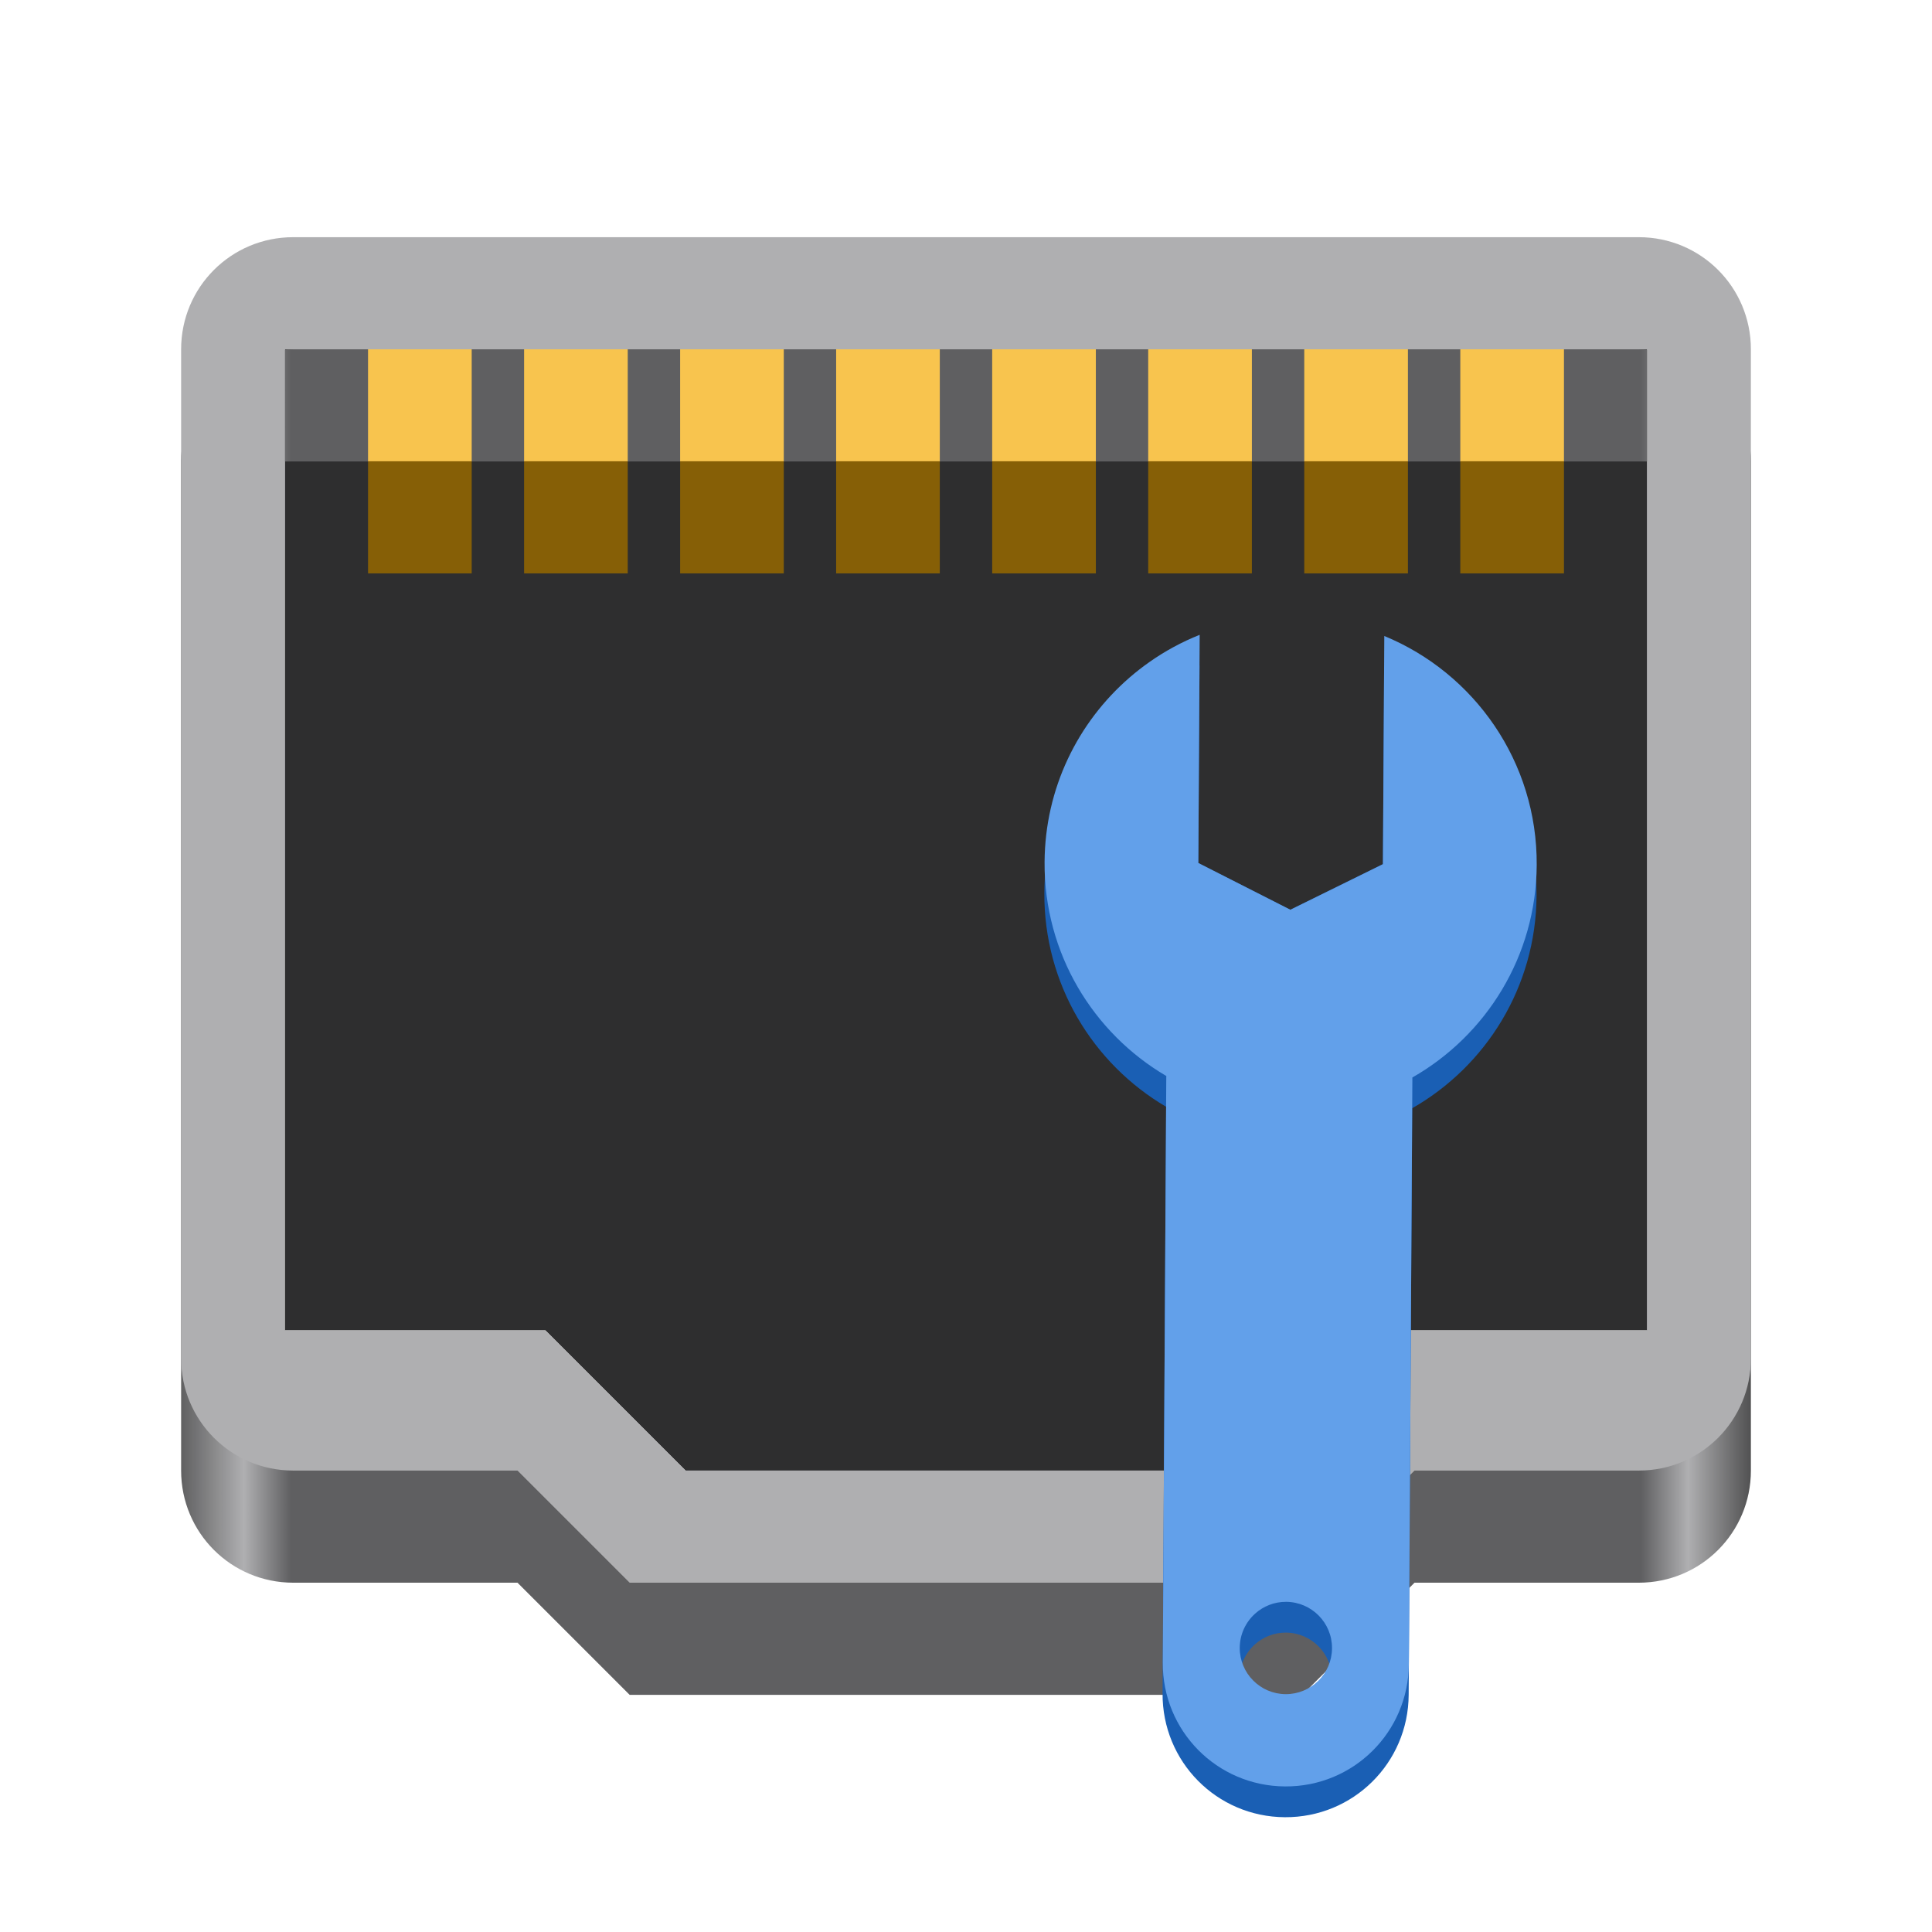
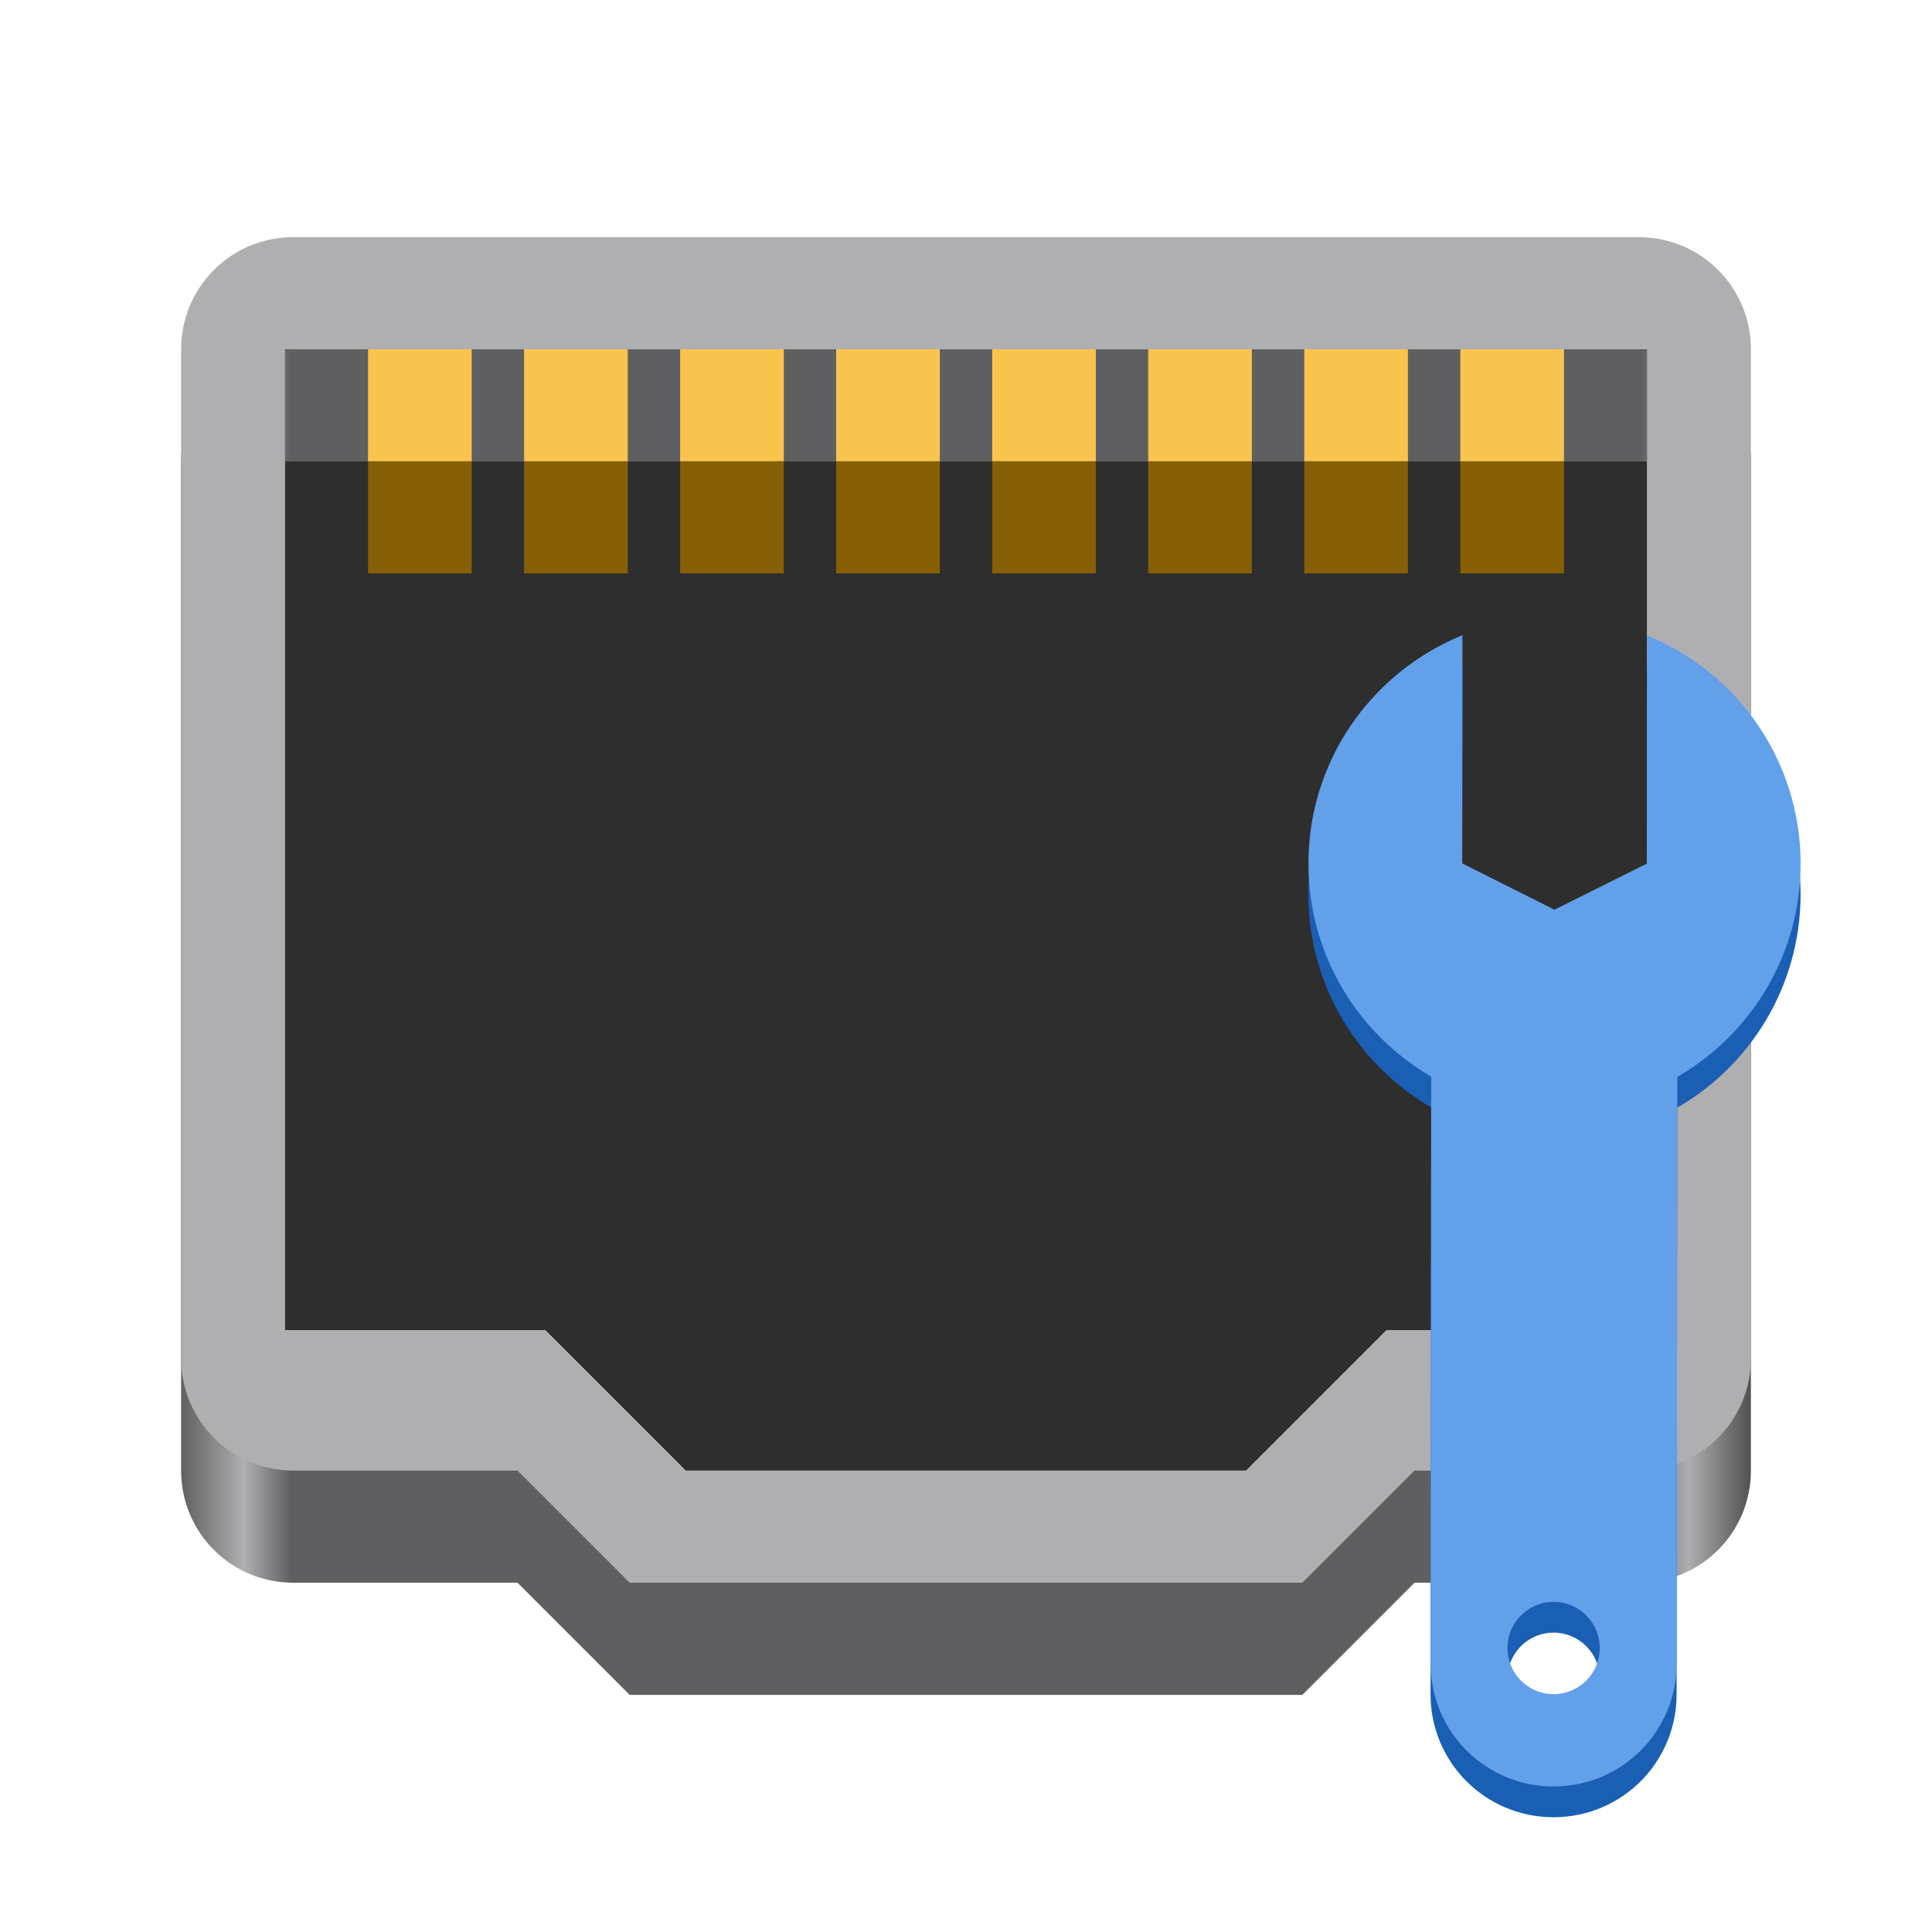
<svg xmlns="http://www.w3.org/2000/svg" xmlns:xlink="http://www.w3.org/1999/xlink" width="128" height="128" version="1" id="svg24">
  <defs id="defs28">
    <linearGradient id="linearGradient1096">
      <stop style="stop-color:#606061;stop-opacity:1;" offset="0" id="stop1084" />
      <stop style="stop-color:#afafb1;stop-opacity:1;" offset="0.04" id="stop1086" />
      <stop style="stop-color:#5f5f61;stop-opacity:1;" offset="0.07" id="stop1088" />
      <stop style="stop-color:#5f5f61;stop-opacity:1;" offset="0.93" id="stop1090" />
      <stop style="stop-color:#afafb1;stop-opacity:1;" offset="0.96" id="stop1092" />
      <stop style="stop-color:#515152;stop-opacity:1;" offset="1" id="stop1094" />
    </linearGradient>
    <linearGradient id="linearGradient903">
      <stop style="stop-color:#464647;stop-opacity:1;" offset="0" id="stop899" />
      <stop style="stop-color:#afafb1;stop-opacity:1;" offset="0.04" id="stop907" />
      <stop style="stop-color:#464647;stop-opacity:1;" offset="0.07" id="stop909" />
      <stop style="stop-color:#464647;stop-opacity:1;" offset="0.93" id="stop911" />
      <stop style="stop-color:#afafb1;stop-opacity:1;" offset="0.96" id="stop915" />
      <stop style="stop-color:#464647;stop-opacity:1;" offset="1" id="stop901" />
    </linearGradient>
    <linearGradient xlink:href="#linearGradient903" id="linearGradient905" x1="4" y1="35.061" x2="60" y2="35.061" gradientUnits="userSpaceOnUse" />
    <linearGradient xlink:href="#linearGradient1096" id="linearGradient1286" x1="-267.886" y1="-16.971" x2="-211.886" y2="-16.971" gradientUnits="userSpaceOnUse" gradientTransform="matrix(1.857142,0,0,1.857142,509.5024,99.23104)" />
  </defs>
  <path style="fill:#2e2e2f;fill-opacity:1;stroke-width:2.321" d="M 45.423,97.429 36.138,88.143 H 18.876 V 23.143 h 90.247 V 88.143 H 91.852 l -9.286,9.286 z" id="path6-2-6-2-9" />
  <path id="path4-6-0-3" style="fill:url(#linearGradient1286);fill-opacity:1;stroke-width:1.857" d="m 19.429,23.143 c -4.115,0 -7.429,3.313 -7.429,7.429 v 66.857 c 0,4.115 3.313,7.429 7.429,7.429 h 14.857 l 7.429,7.429 h 44.571 l 7.429,-7.429 h 14.857 c 4.115,0 7.429,-3.313 7.429,-7.429 v -66.857 c 0,-4.115 -3.313,-7.429 -7.429,-7.429 z m -0.551,7.429 H 109.123 V 95.571 H 91.85 l -9.286,9.286 H 45.421 L 36.136,95.571 H 18.877 Z" />
  <path id="path4-6-0" style="fill:#afafb1;stroke-width:1.857" d="m 19.429,15.714 c -4.115,0 -7.429,3.313 -7.429,7.429 v 66.857 c 0,4.115 3.313,7.429 7.429,7.429 h 14.857 l 7.429,7.429 h 44.571 l 7.429,-7.429 h 14.857 c 4.115,0 7.429,-3.313 7.429,-7.429 v -66.857 c 0,-4.115 -3.313,-7.429 -7.429,-7.429 z m -0.551,7.429 H 109.123 V 88.143 H 91.85 L 82.564,97.429 H 45.421 l -9.286,-9.286 h -17.258 z" />
  <g id="g1626" transform="matrix(1.857142,0,0,1.857142,394.9354,134.6935)">
    <rect width="3.698" height="4" x="-199.528" y="56.066" id="rect8-3-2" transform="scale(1,-1)" style="fill:#f8c44e;stroke-width:0.961" />
    <rect width="3.698" height="4" x="-199.528" y="52.072" id="rect8-3-9-0" style="fill:#865f06;fill-opacity:1;stroke-width:0.961" transform="scale(1,-1)" />
  </g>
  <g id="g1622" transform="matrix(1.857142,0,0,1.857142,394.9722,134.6935)">
    <rect width="3.698" height="4" x="-193.981" y="56.066" id="rect10-5-6" transform="scale(1,-1)" style="fill:#f8c44e;stroke-width:0.961" />
    <rect width="3.698" height="4" x="-193.981" y="52.072" id="rect10-5-3-2" style="fill:#865f06;fill-opacity:1;stroke-width:0.961" transform="scale(1,-1)" />
  </g>
  <g id="g1618" transform="matrix(1.857142,0,0,1.857142,395.0091,134.6935)">
    <rect width="3.698" height="4" x="-188.434" y="56.066" id="rect12-6-1" transform="scale(1,-1)" style="fill:#f8c44e;stroke-width:0.961" />
    <rect width="3.698" height="4" x="-188.434" y="52.072" id="rect12-6-6-3" style="fill:#865f06;fill-opacity:1;stroke-width:0.961" transform="scale(1,-1)" />
  </g>
  <g id="g1614" transform="matrix(1.857142,0,0,1.857142,395.0458,134.6935)">
    <rect width="3.698" height="4" x="-182.888" y="56.066" id="rect14-2-8" transform="scale(1,-1)" style="fill:#f8c44e;stroke-width:0.961" />
    <rect width="3.698" height="4" x="-182.888" y="52.072" id="rect14-2-0-7" style="fill:#865f06;fill-opacity:1;stroke-width:0.961" transform="scale(1,-1)" />
  </g>
  <g id="g1610" transform="matrix(1.857142,0,0,1.857142,395.0826,134.6935)">
    <rect width="3.698" height="4" x="-177.341" y="56.066" id="rect16-9-7" transform="scale(1,-1)" style="fill:#f8c44e;stroke-width:0.961" />
    <rect width="3.698" height="4" x="-177.341" y="52.072" id="rect16-9-6-5" style="fill:#865f06;fill-opacity:1;stroke-width:0.961" transform="scale(1,-1)" />
  </g>
  <g id="g1606" transform="matrix(1.857142,0,0,1.857142,394.8618,134.6935)">
    <rect width="3.698" height="4" x="-171.656" y="56.066" id="rect8-3-2-8" transform="scale(1,-1)" style="fill:#f8c44e;stroke-width:0.961" />
    <rect width="3.698" height="4" x="-171.656" y="52.072" id="rect8-3-9-0-9" style="fill:#865f06;fill-opacity:1;stroke-width:0.961" transform="scale(1,-1)" />
  </g>
  <g id="g1602" transform="matrix(1.857142,0,0,1.857142,394.8986,134.6935)">
    <rect width="3.698" height="4" x="-166.109" y="56.066" id="rect10-5-6-9" transform="scale(1,-1)" style="fill:#f8c44e;stroke-width:0.961" />
    <rect width="3.698" height="4" x="-166.109" y="52.072" id="rect10-5-3-2-3" style="fill:#865f06;fill-opacity:1;stroke-width:0.961" transform="scale(1,-1)" />
  </g>
  <g id="g1598" transform="matrix(1.857142,0,0,1.857142,394.9354,134.6935)">
    <rect width="3.698" height="4" x="-160.562" y="56.066" id="rect12-6-1-7" transform="scale(1,-1)" style="fill:#f8c44e;stroke-width:0.961" />
    <rect width="3.698" height="4" x="-160.562" y="52.072" id="rect12-6-6-3-1" style="fill:#865f06;fill-opacity:1;stroke-width:0.961" transform="scale(1,-1)" />
  </g>
-   <path d="m 74.824,46.929 c -3.426,2.965 -5.602,7.336 -5.633,12.223 -0.035,6.035 3.211,11.324 8.07,14.176 0,0.047 -0.004,0.094 -0.004,0.141 l -0.234,38.723 c -0.027,4.516 3.582,8.176 8.102,8.203 4.52,0.027 8.176,-3.586 8.203,-8.105 l 0.234,-38.719 c 0,-0.051 0,-0.098 -0.004,-0.145 4.891,-2.789 8.203,-8.039 8.242,-14.074 0.039,-6.84 -4.141,-12.723 -10.098,-15.18 l -0.082,13.082 -6.133,3.02 -6.094,-3.094 0.078,-13.082 c -1.188,0.473 -2.305,1.078 -3.336,1.801 -0.457,0.32 -0.895,0.664 -1.316,1.031 z m 8.316,62.016 c 0.547,-0.488 1.27,-0.785 2.059,-0.781 1.688,0.012 3.051,1.387 3.039,3.074 -0.008,1.691 -1.387,3.051 -3.074,3.039 -1.688,-0.008 -3.051,-1.387 -3.039,-3.074 0.004,-0.898 0.398,-1.703 1.016,-2.258 z m 0,0" fill="#1a5fb4" id="path40" />
-   <path d="m 74.835,44.89 c -3.426,2.969 -5.602,7.34 -5.629,12.227 -0.039,6.035 3.211,11.324 8.066,14.172 0,0.047 -0.004,0.094 -0.004,0.141 l -0.23,38.723 c -0.027,4.52 3.582,8.176 8.102,8.203 4.516,0.027 8.172,-3.586 8.199,-8.102 l 0.234,-38.723 c 0,-0.051 0,-0.098 0,-0.145 4.891,-2.789 8.203,-8.039 8.238,-14.074 0.043,-6.84 -4.137,-12.723 -10.098,-15.176 l -0.09,15.117 -6.133,3.02 -6.098,-3.098 0.09,-15.117 c -1.184,0.473 -2.301,1.078 -3.332,1.805 -0.457,0.32 -0.895,0.664 -1.316,1.027 z m 8.316,62.02 c 0.547,-0.492 1.27,-0.789 2.059,-0.785 1.691,0.012 3.051,1.391 3.039,3.078 -0.008,1.688 -1.387,3.047 -3.074,3.039 -1.688,-0.012 -3.047,-1.391 -3.039,-3.078 0.008,-0.895 0.398,-1.699 1.016,-2.254 z m 0,0" fill="#62a0ea" id="path42" />
+   <g id="g858" transform="rotate(-0.2810206,94.30153,-3507.249)">
+     <path d="m 74.824,46.929 c -3.426,2.965 -5.602,7.336 -5.633,12.223 -0.035,6.035 3.211,11.324 8.07,14.176 0,0.047 -0.004,0.094 -0.004,0.141 l -0.234,38.723 c -0.027,4.516 3.582,8.176 8.102,8.203 4.52,0.027 8.176,-3.586 8.203,-8.105 l 0.234,-38.719 c 0,-0.051 0,-0.098 -0.004,-0.145 4.891,-2.789 8.203,-8.039 8.242,-14.074 0.039,-6.84 -4.141,-12.723 -10.098,-15.18 l -0.082,13.082 -6.133,3.02 -6.094,-3.094 0.078,-13.082 c -1.188,0.473 -2.305,1.078 -3.336,1.801 -0.457,0.32 -0.895,0.664 -1.316,1.031 z m 8.316,62.016 c 0.547,-0.488 1.27,-0.785 2.059,-0.781 1.688,0.012 3.051,1.387 3.039,3.074 -0.008,1.691 -1.387,3.051 -3.074,3.039 -1.688,-0.008 -3.051,-1.387 -3.039,-3.074 0.004,-0.898 0.398,-1.703 1.016,-2.258 z m 0,0" fill="#1a5fb4" id="path40" />
+     <path d="m 74.835,44.89 c -3.426,2.969 -5.602,7.34 -5.629,12.227 -0.039,6.035 3.211,11.324 8.066,14.172 0,0.047 -0.004,0.094 -0.004,0.141 l -0.23,38.723 c -0.027,4.52 3.582,8.176 8.102,8.203 4.516,0.027 8.172,-3.586 8.199,-8.102 l 0.234,-38.723 c 0,-0.051 0,-0.098 0,-0.145 4.891,-2.789 8.203,-8.039 8.238,-14.074 0.043,-6.84 -4.137,-12.723 -10.098,-15.176 l -0.09,15.117 -6.133,3.02 -6.098,-3.098 0.09,-15.117 c -1.184,0.473 -2.301,1.078 -3.332,1.805 -0.457,0.32 -0.895,0.664 -1.316,1.027 z m 8.316,62.02 c 0.547,-0.492 1.27,-0.789 2.059,-0.785 1.691,0.012 3.051,1.391 3.039,3.078 -0.008,1.688 -1.387,3.047 -3.074,3.039 -1.688,-0.012 -3.047,-1.391 -3.039,-3.078 0.008,-0.895 0.398,-1.699 1.016,-2.254 z m 0,0" fill="#62a0ea" id="path42" />
+   </g>
</svg>
